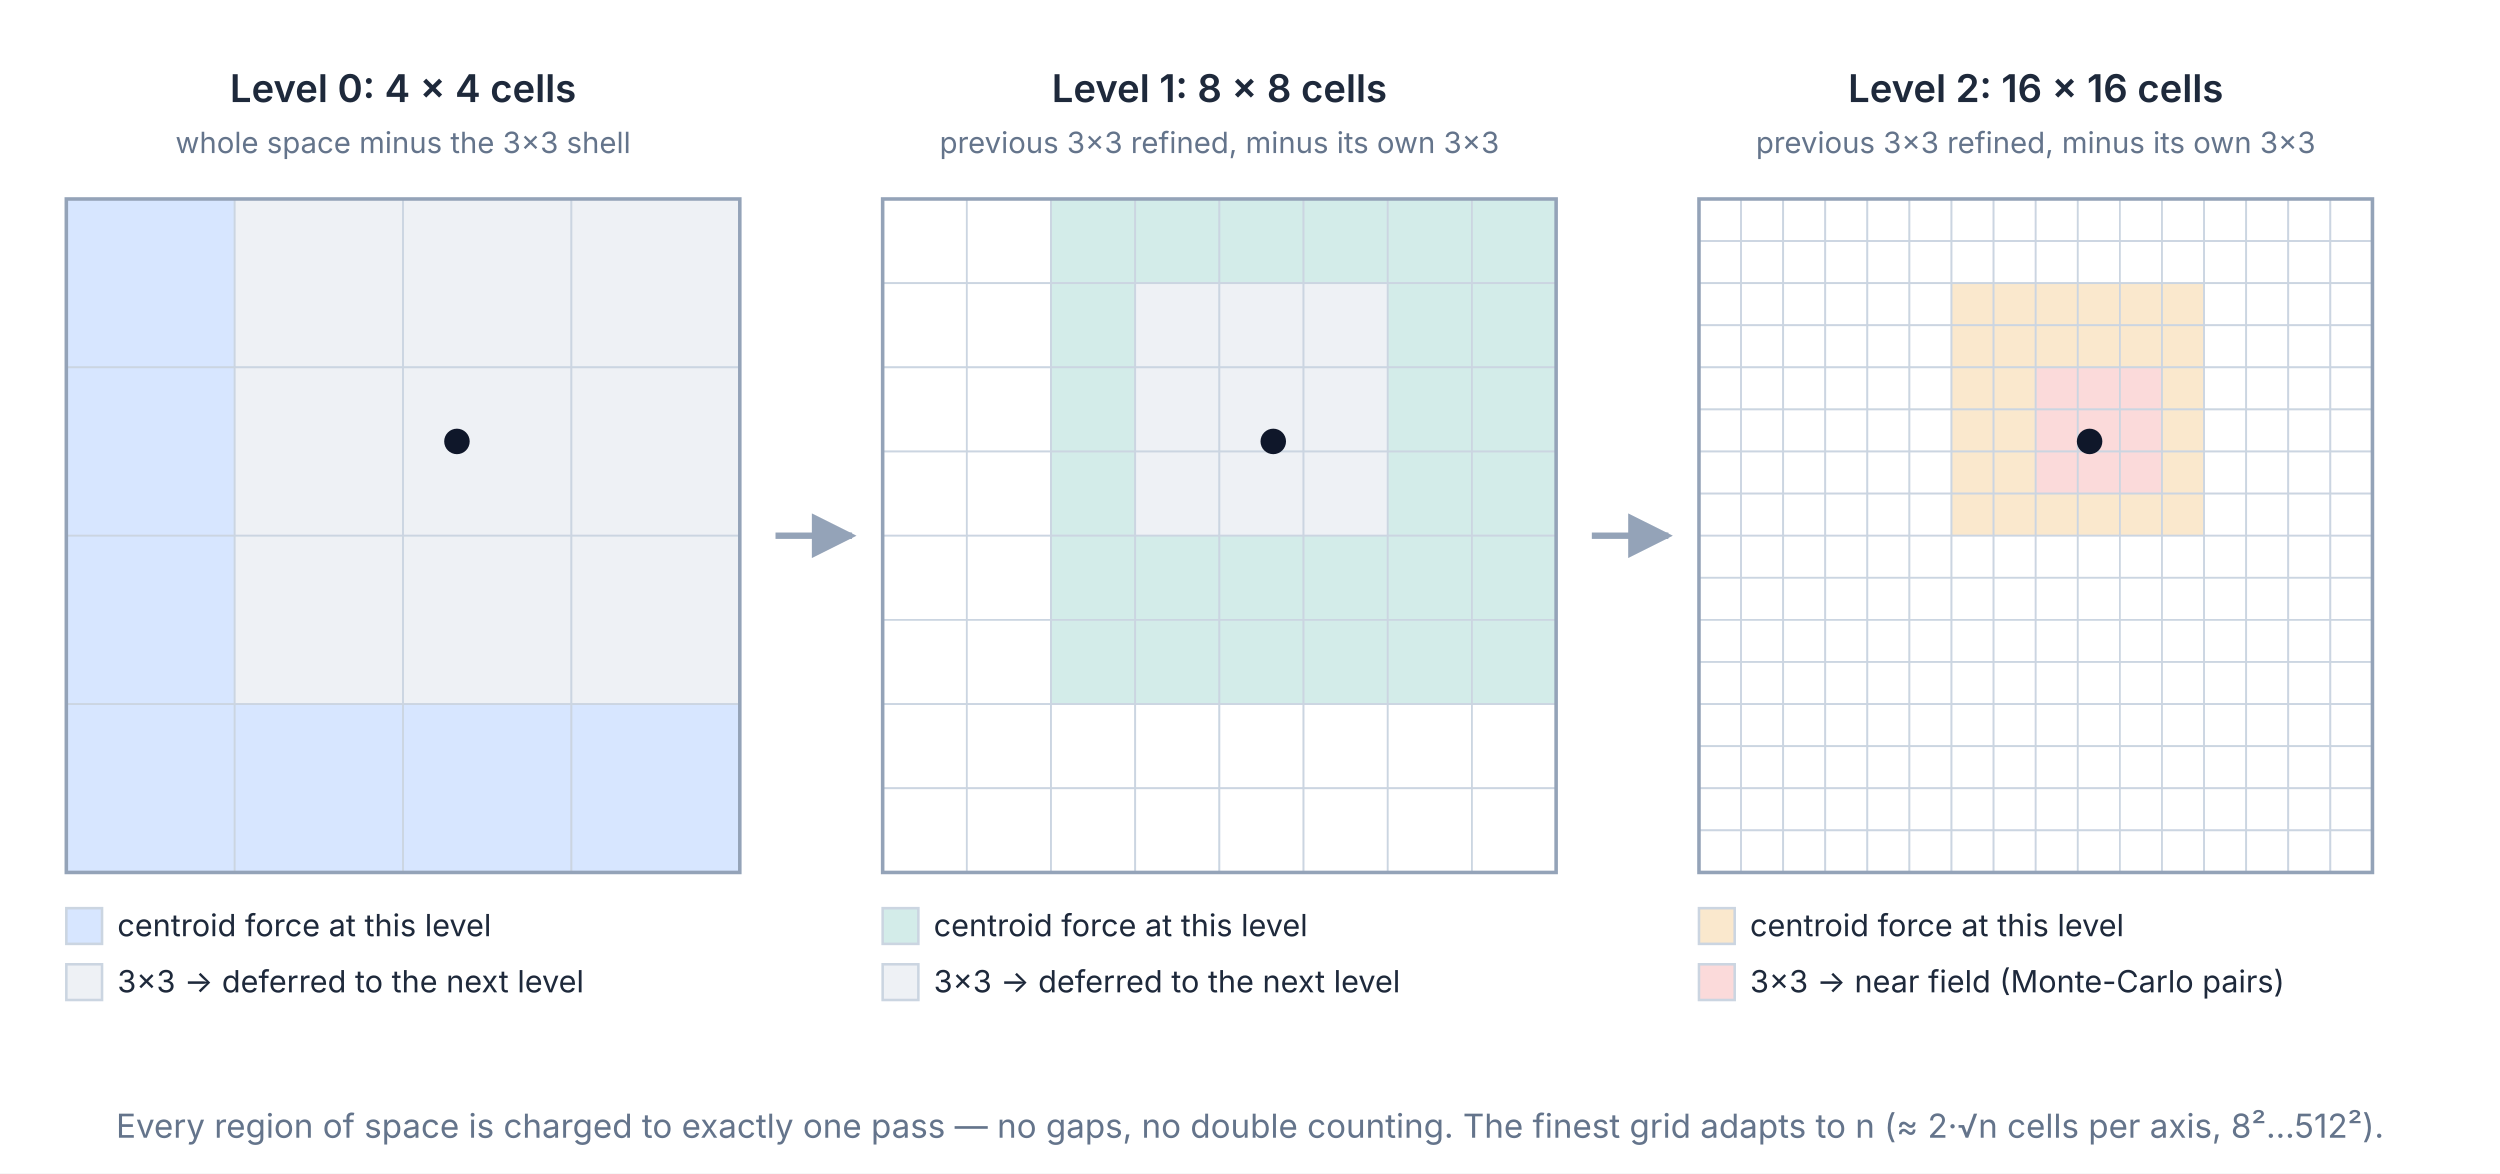
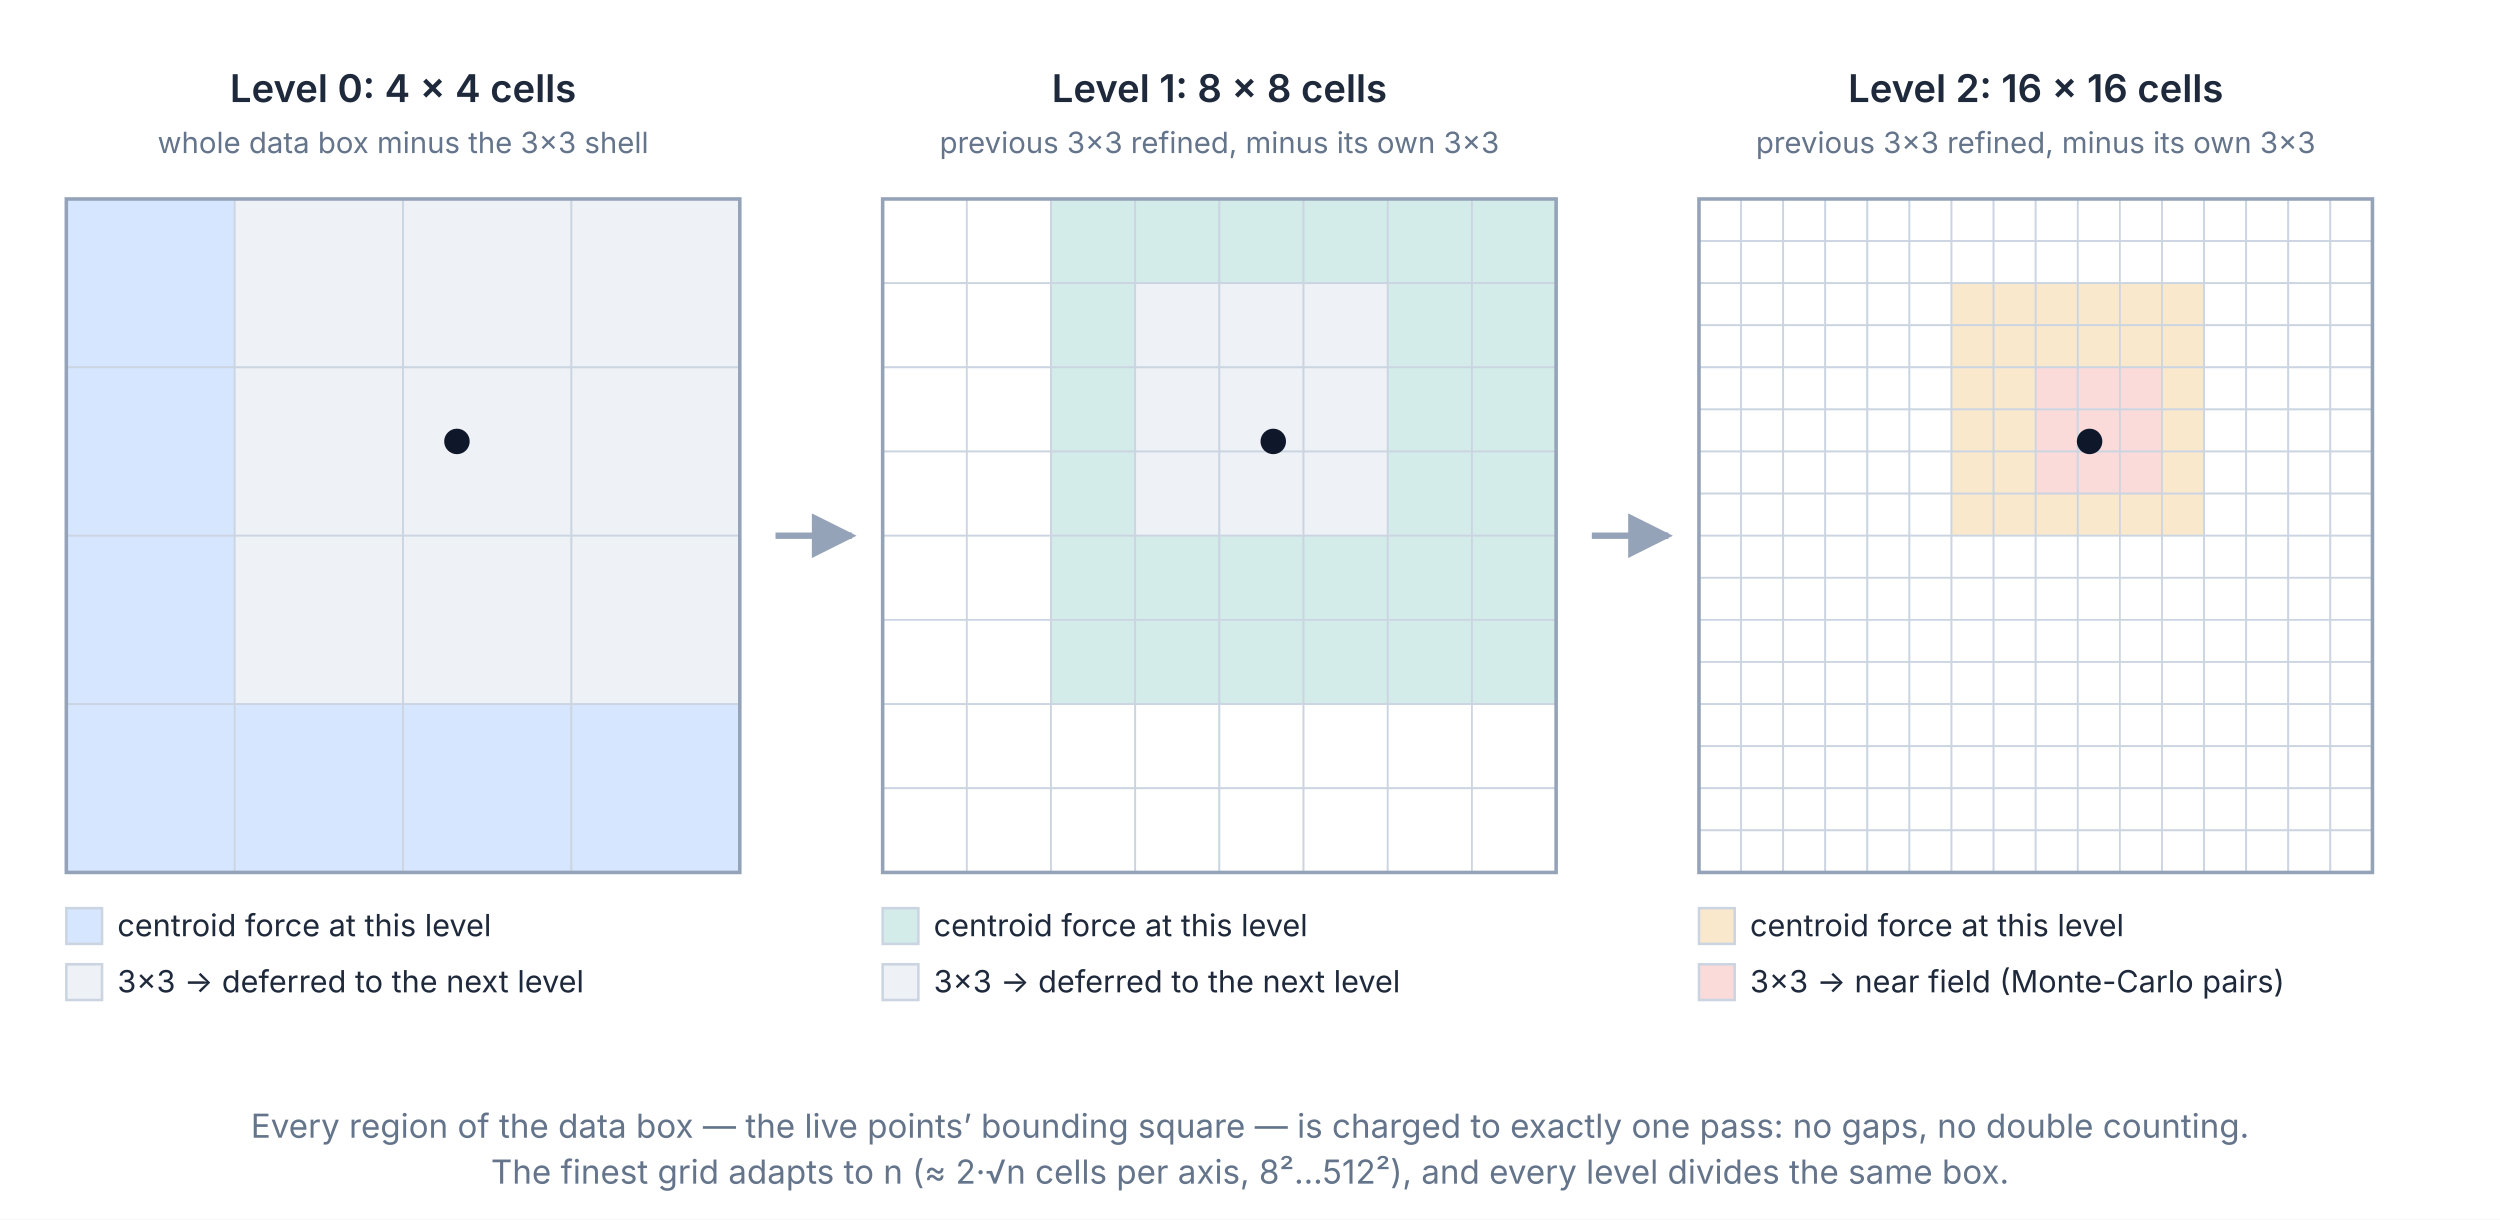
- <svg xmlns="http://www.w3.org/2000/svg" width="980" height="460" viewBox="0 0 980 460">
+ <svg xmlns="http://www.w3.org/2000/svg" width="980" height="478" viewBox="0 0 980 478">
  <defs>
    <marker id="arr" viewBox="0 0 10 10" refX="9" refY="5" markerWidth="7" markerHeight="7" orient="auto-start-reverse">
      <path d="M 0 0 L 10 5 L 0 10 z" fill="context-stroke" />
    </marker>
  </defs>
-   <rect width="980" height="460" fill="#ffffff" />
+   <rect width="980" height="478" fill="#ffffff" />
  <rect x="26.0" y="78.0" width="66.0" height="66.0" fill="#d7e6ff" stroke="#cbd5e1" stroke-width="0.7" />
  <rect x="92.0" y="78.0" width="66.0" height="66.0" fill="#eef1f5" stroke="#cbd5e1" stroke-width="0.7" />
  <rect x="158.0" y="78.0" width="66.0" height="66.0" fill="#eef1f5" stroke="#cbd5e1" stroke-width="0.7" />
  <rect x="224.0" y="78.0" width="66.0" height="66.0" fill="#eef1f5" stroke="#cbd5e1" stroke-width="0.7" />
  <rect x="26.0" y="144.0" width="66.0" height="66.0" fill="#d7e6ff" stroke="#cbd5e1" stroke-width="0.7" />
  <rect x="92.0" y="144.0" width="66.0" height="66.0" fill="#eef1f5" stroke="#cbd5e1" stroke-width="0.7" />
  <rect x="158.0" y="144.0" width="66.0" height="66.0" fill="#eef1f5" stroke="#cbd5e1" stroke-width="0.7" />
  <rect x="224.0" y="144.0" width="66.0" height="66.0" fill="#eef1f5" stroke="#cbd5e1" stroke-width="0.7" />
  <rect x="26.0" y="210.0" width="66.0" height="66.0" fill="#d7e6ff" stroke="#cbd5e1" stroke-width="0.7" />
  <rect x="92.0" y="210.0" width="66.0" height="66.0" fill="#eef1f5" stroke="#cbd5e1" stroke-width="0.7" />
  <rect x="158.0" y="210.0" width="66.0" height="66.0" fill="#eef1f5" stroke="#cbd5e1" stroke-width="0.7" />
  <rect x="224.0" y="210.0" width="66.0" height="66.0" fill="#eef1f5" stroke="#cbd5e1" stroke-width="0.7" />
  <rect x="26.0" y="276.0" width="66.0" height="66.0" fill="#d7e6ff" stroke="#cbd5e1" stroke-width="0.7" />
  <rect x="92.0" y="276.0" width="66.0" height="66.0" fill="#d7e6ff" stroke="#cbd5e1" stroke-width="0.7" />
  <rect x="158.0" y="276.0" width="66.0" height="66.0" fill="#d7e6ff" stroke="#cbd5e1" stroke-width="0.7" />
  <rect x="224.0" y="276.0" width="66.0" height="66.0" fill="#d7e6ff" stroke="#cbd5e1" stroke-width="0.7" />
  <rect x="26" y="78" width="264" height="264" fill="none" stroke="#94a3b8" stroke-width="1.4" />
  <circle cx="179.12" cy="173.04" r="5" fill="#0f172a" />
  <text x="158" y="40" font-family="ui-sans-serif, system-ui, -apple-system, sans-serif" font-size="15" fill="#1e293b" text-anchor="middle" font-weight="600">Level 0: 4 × 4 cells</text>
-   <text x="158" y="60" font-family="ui-sans-serif, system-ui, -apple-system, sans-serif" font-size="11.5" fill="#64748b" text-anchor="middle" font-weight="normal">whole space minus the 3×3 shell</text>
+   <text x="158" y="60" font-family="ui-sans-serif, system-ui, -apple-system, sans-serif" font-size="11.5" fill="#64748b" text-anchor="middle" font-weight="normal">whole data box minus the 3×3 shell</text>
  <rect x="26" y="356" width="14" height="14" fill="#d7e6ff" stroke="#cbd5e1" />
  <text x="46" y="367" font-family="ui-sans-serif, system-ui, -apple-system, sans-serif" font-size="12" fill="#1e293b" text-anchor="start" font-weight="normal">centroid force at this level</text>
  <rect x="26" y="378" width="14" height="14" fill="#eef1f5" stroke="#cbd5e1" />
  <text x="46" y="389" font-family="ui-sans-serif, system-ui, -apple-system, sans-serif" font-size="12" fill="#1e293b" text-anchor="start" font-weight="normal">3×3 → deferred to the next level</text>
  <line x1="304.0" y1="210.0" x2="334.0" y2="210.0" stroke="#94a3b8" stroke-width="2.5" marker-end="url(#arr)" />
  <rect x="346.0" y="78.0" width="33.0" height="33.0" fill="#ffffff" stroke="#cbd5e1" stroke-width="0.7" />
  <rect x="379.0" y="78.0" width="33.0" height="33.0" fill="#ffffff" stroke="#cbd5e1" stroke-width="0.7" />
  <rect x="412.0" y="78.0" width="33.0" height="33.0" fill="#d3ece9" stroke="#cbd5e1" stroke-width="0.7" />
  <rect x="445.0" y="78.0" width="33.0" height="33.0" fill="#d3ece9" stroke="#cbd5e1" stroke-width="0.7" />
  <rect x="478.0" y="78.0" width="33.0" height="33.0" fill="#d3ece9" stroke="#cbd5e1" stroke-width="0.7" />
  <rect x="511.0" y="78.0" width="33.0" height="33.0" fill="#d3ece9" stroke="#cbd5e1" stroke-width="0.7" />
  <rect x="544.0" y="78.0" width="33.0" height="33.0" fill="#d3ece9" stroke="#cbd5e1" stroke-width="0.7" />
  <rect x="577.0" y="78.0" width="33.0" height="33.0" fill="#d3ece9" stroke="#cbd5e1" stroke-width="0.7" />
  <rect x="346.0" y="111.0" width="33.0" height="33.0" fill="#ffffff" stroke="#cbd5e1" stroke-width="0.7" />
  <rect x="379.0" y="111.0" width="33.0" height="33.0" fill="#ffffff" stroke="#cbd5e1" stroke-width="0.7" />
  <rect x="412.0" y="111.0" width="33.0" height="33.0" fill="#d3ece9" stroke="#cbd5e1" stroke-width="0.7" />
  <rect x="445.0" y="111.0" width="33.0" height="33.0" fill="#eef1f5" stroke="#cbd5e1" stroke-width="0.7" />
  <rect x="478.0" y="111.0" width="33.0" height="33.0" fill="#eef1f5" stroke="#cbd5e1" stroke-width="0.7" />
  <rect x="511.0" y="111.0" width="33.0" height="33.0" fill="#eef1f5" stroke="#cbd5e1" stroke-width="0.7" />
  <rect x="544.0" y="111.0" width="33.0" height="33.0" fill="#d3ece9" stroke="#cbd5e1" stroke-width="0.7" />
  <rect x="577.0" y="111.0" width="33.0" height="33.0" fill="#d3ece9" stroke="#cbd5e1" stroke-width="0.7" />
  <rect x="346.0" y="144.0" width="33.0" height="33.0" fill="#ffffff" stroke="#cbd5e1" stroke-width="0.7" />
  <rect x="379.0" y="144.0" width="33.0" height="33.0" fill="#ffffff" stroke="#cbd5e1" stroke-width="0.7" />
  <rect x="412.0" y="144.0" width="33.0" height="33.0" fill="#d3ece9" stroke="#cbd5e1" stroke-width="0.7" />
  <rect x="445.0" y="144.0" width="33.0" height="33.0" fill="#eef1f5" stroke="#cbd5e1" stroke-width="0.7" />
  <rect x="478.0" y="144.0" width="33.0" height="33.0" fill="#eef1f5" stroke="#cbd5e1" stroke-width="0.7" />
  <rect x="511.0" y="144.0" width="33.0" height="33.0" fill="#eef1f5" stroke="#cbd5e1" stroke-width="0.7" />
  <rect x="544.0" y="144.0" width="33.0" height="33.0" fill="#d3ece9" stroke="#cbd5e1" stroke-width="0.7" />
  <rect x="577.0" y="144.0" width="33.0" height="33.0" fill="#d3ece9" stroke="#cbd5e1" stroke-width="0.7" />
  <rect x="346.0" y="177.0" width="33.0" height="33.0" fill="#ffffff" stroke="#cbd5e1" stroke-width="0.7" />
  <rect x="379.0" y="177.0" width="33.0" height="33.0" fill="#ffffff" stroke="#cbd5e1" stroke-width="0.7" />
  <rect x="412.0" y="177.0" width="33.0" height="33.0" fill="#d3ece9" stroke="#cbd5e1" stroke-width="0.7" />
  <rect x="445.0" y="177.0" width="33.0" height="33.0" fill="#eef1f5" stroke="#cbd5e1" stroke-width="0.7" />
  <rect x="478.0" y="177.0" width="33.0" height="33.0" fill="#eef1f5" stroke="#cbd5e1" stroke-width="0.7" />
  <rect x="511.0" y="177.0" width="33.0" height="33.0" fill="#eef1f5" stroke="#cbd5e1" stroke-width="0.7" />
  <rect x="544.0" y="177.0" width="33.0" height="33.0" fill="#d3ece9" stroke="#cbd5e1" stroke-width="0.7" />
  <rect x="577.0" y="177.0" width="33.0" height="33.0" fill="#d3ece9" stroke="#cbd5e1" stroke-width="0.7" />
  <rect x="346.0" y="210.0" width="33.0" height="33.0" fill="#ffffff" stroke="#cbd5e1" stroke-width="0.7" />
  <rect x="379.0" y="210.0" width="33.0" height="33.0" fill="#ffffff" stroke="#cbd5e1" stroke-width="0.7" />
  <rect x="412.0" y="210.0" width="33.0" height="33.0" fill="#d3ece9" stroke="#cbd5e1" stroke-width="0.7" />
  <rect x="445.0" y="210.0" width="33.0" height="33.0" fill="#d3ece9" stroke="#cbd5e1" stroke-width="0.7" />
  <rect x="478.0" y="210.0" width="33.0" height="33.0" fill="#d3ece9" stroke="#cbd5e1" stroke-width="0.7" />
  <rect x="511.0" y="210.0" width="33.0" height="33.0" fill="#d3ece9" stroke="#cbd5e1" stroke-width="0.7" />
  <rect x="544.0" y="210.0" width="33.0" height="33.0" fill="#d3ece9" stroke="#cbd5e1" stroke-width="0.7" />
  <rect x="577.0" y="210.0" width="33.0" height="33.0" fill="#d3ece9" stroke="#cbd5e1" stroke-width="0.7" />
  <rect x="346.0" y="243.0" width="33.0" height="33.0" fill="#ffffff" stroke="#cbd5e1" stroke-width="0.7" />
  <rect x="379.0" y="243.0" width="33.0" height="33.0" fill="#ffffff" stroke="#cbd5e1" stroke-width="0.7" />
  <rect x="412.0" y="243.0" width="33.0" height="33.0" fill="#d3ece9" stroke="#cbd5e1" stroke-width="0.7" />
  <rect x="445.0" y="243.0" width="33.0" height="33.0" fill="#d3ece9" stroke="#cbd5e1" stroke-width="0.7" />
  <rect x="478.0" y="243.0" width="33.0" height="33.0" fill="#d3ece9" stroke="#cbd5e1" stroke-width="0.7" />
  <rect x="511.0" y="243.0" width="33.0" height="33.0" fill="#d3ece9" stroke="#cbd5e1" stroke-width="0.7" />
  <rect x="544.0" y="243.0" width="33.0" height="33.0" fill="#d3ece9" stroke="#cbd5e1" stroke-width="0.7" />
  <rect x="577.0" y="243.0" width="33.0" height="33.0" fill="#d3ece9" stroke="#cbd5e1" stroke-width="0.7" />
  <rect x="346.0" y="276.0" width="33.0" height="33.0" fill="#ffffff" stroke="#cbd5e1" stroke-width="0.7" />
  <rect x="379.0" y="276.0" width="33.0" height="33.0" fill="#ffffff" stroke="#cbd5e1" stroke-width="0.7" />
  <rect x="412.0" y="276.0" width="33.0" height="33.0" fill="#ffffff" stroke="#cbd5e1" stroke-width="0.7" />
  <rect x="445.0" y="276.0" width="33.0" height="33.0" fill="#ffffff" stroke="#cbd5e1" stroke-width="0.7" />
  <rect x="478.0" y="276.0" width="33.0" height="33.0" fill="#ffffff" stroke="#cbd5e1" stroke-width="0.7" />
  <rect x="511.0" y="276.0" width="33.0" height="33.0" fill="#ffffff" stroke="#cbd5e1" stroke-width="0.7" />
  <rect x="544.0" y="276.0" width="33.0" height="33.0" fill="#ffffff" stroke="#cbd5e1" stroke-width="0.7" />
  <rect x="577.0" y="276.0" width="33.0" height="33.0" fill="#ffffff" stroke="#cbd5e1" stroke-width="0.7" />
  <rect x="346.0" y="309.0" width="33.0" height="33.0" fill="#ffffff" stroke="#cbd5e1" stroke-width="0.7" />
  <rect x="379.0" y="309.0" width="33.0" height="33.0" fill="#ffffff" stroke="#cbd5e1" stroke-width="0.7" />
  <rect x="412.0" y="309.0" width="33.0" height="33.0" fill="#ffffff" stroke="#cbd5e1" stroke-width="0.7" />
  <rect x="445.0" y="309.0" width="33.0" height="33.0" fill="#ffffff" stroke="#cbd5e1" stroke-width="0.7" />
  <rect x="478.0" y="309.0" width="33.0" height="33.0" fill="#ffffff" stroke="#cbd5e1" stroke-width="0.7" />
  <rect x="511.0" y="309.0" width="33.0" height="33.0" fill="#ffffff" stroke="#cbd5e1" stroke-width="0.7" />
  <rect x="544.0" y="309.0" width="33.0" height="33.0" fill="#ffffff" stroke="#cbd5e1" stroke-width="0.7" />
  <rect x="577.0" y="309.0" width="33.0" height="33.0" fill="#ffffff" stroke="#cbd5e1" stroke-width="0.7" />
  <rect x="346" y="78" width="264" height="264" fill="none" stroke="#94a3b8" stroke-width="1.4" />
  <circle cx="499.12" cy="173.04" r="5" fill="#0f172a" />
  <text x="478" y="40" font-family="ui-sans-serif, system-ui, -apple-system, sans-serif" font-size="15" fill="#1e293b" text-anchor="middle" font-weight="600">Level 1: 8 × 8 cells</text>
  <text x="478" y="60" font-family="ui-sans-serif, system-ui, -apple-system, sans-serif" font-size="11.5" fill="#64748b" text-anchor="middle" font-weight="normal">previous 3×3 refined, minus its own 3×3</text>
  <rect x="346" y="356" width="14" height="14" fill="#d3ece9" stroke="#cbd5e1" />
  <text x="366" y="367" font-family="ui-sans-serif, system-ui, -apple-system, sans-serif" font-size="12" fill="#1e293b" text-anchor="start" font-weight="normal">centroid force at this level</text>
  <rect x="346" y="378" width="14" height="14" fill="#eef1f5" stroke="#cbd5e1" />
  <text x="366" y="389" font-family="ui-sans-serif, system-ui, -apple-system, sans-serif" font-size="12" fill="#1e293b" text-anchor="start" font-weight="normal">3×3 → deferred to the next level</text>
  <line x1="624.0" y1="210.0" x2="654.0" y2="210.0" stroke="#94a3b8" stroke-width="2.5" marker-end="url(#arr)" />
  <rect x="666.0" y="78.0" width="16.5" height="16.5" fill="#ffffff" stroke="#cbd5e1" stroke-width="0.7" />
  <rect x="682.5" y="78.0" width="16.5" height="16.5" fill="#ffffff" stroke="#cbd5e1" stroke-width="0.7" />
  <rect x="699.0" y="78.0" width="16.5" height="16.5" fill="#ffffff" stroke="#cbd5e1" stroke-width="0.7" />
  <rect x="715.5" y="78.0" width="16.5" height="16.5" fill="#ffffff" stroke="#cbd5e1" stroke-width="0.7" />
  <rect x="732.0" y="78.0" width="16.5" height="16.5" fill="#ffffff" stroke="#cbd5e1" stroke-width="0.7" />
  <rect x="748.5" y="78.0" width="16.5" height="16.5" fill="#ffffff" stroke="#cbd5e1" stroke-width="0.7" />
  <rect x="765.0" y="78.0" width="16.5" height="16.5" fill="#ffffff" stroke="#cbd5e1" stroke-width="0.7" />
  <rect x="781.5" y="78.0" width="16.5" height="16.5" fill="#ffffff" stroke="#cbd5e1" stroke-width="0.7" />
  <rect x="798.0" y="78.0" width="16.5" height="16.5" fill="#ffffff" stroke="#cbd5e1" stroke-width="0.7" />
  <rect x="814.5" y="78.0" width="16.5" height="16.5" fill="#ffffff" stroke="#cbd5e1" stroke-width="0.7" />
  <rect x="831.0" y="78.0" width="16.5" height="16.5" fill="#ffffff" stroke="#cbd5e1" stroke-width="0.7" />
  <rect x="847.5" y="78.0" width="16.5" height="16.5" fill="#ffffff" stroke="#cbd5e1" stroke-width="0.7" />
  <rect x="864.0" y="78.0" width="16.5" height="16.5" fill="#ffffff" stroke="#cbd5e1" stroke-width="0.7" />
  <rect x="880.5" y="78.0" width="16.5" height="16.5" fill="#ffffff" stroke="#cbd5e1" stroke-width="0.7" />
  <rect x="897.0" y="78.0" width="16.5" height="16.5" fill="#ffffff" stroke="#cbd5e1" stroke-width="0.7" />
  <rect x="913.5" y="78.0" width="16.5" height="16.5" fill="#ffffff" stroke="#cbd5e1" stroke-width="0.7" />
  <rect x="666.0" y="94.5" width="16.5" height="16.5" fill="#ffffff" stroke="#cbd5e1" stroke-width="0.7" />
  <rect x="682.5" y="94.5" width="16.5" height="16.5" fill="#ffffff" stroke="#cbd5e1" stroke-width="0.7" />
  <rect x="699.0" y="94.5" width="16.5" height="16.5" fill="#ffffff" stroke="#cbd5e1" stroke-width="0.7" />
  <rect x="715.5" y="94.5" width="16.5" height="16.5" fill="#ffffff" stroke="#cbd5e1" stroke-width="0.7" />
  <rect x="732.0" y="94.5" width="16.5" height="16.5" fill="#ffffff" stroke="#cbd5e1" stroke-width="0.7" />
  <rect x="748.5" y="94.5" width="16.5" height="16.5" fill="#ffffff" stroke="#cbd5e1" stroke-width="0.7" />
  <rect x="765.0" y="94.5" width="16.5" height="16.5" fill="#ffffff" stroke="#cbd5e1" stroke-width="0.7" />
  <rect x="781.5" y="94.5" width="16.5" height="16.5" fill="#ffffff" stroke="#cbd5e1" stroke-width="0.7" />
  <rect x="798.0" y="94.5" width="16.5" height="16.5" fill="#ffffff" stroke="#cbd5e1" stroke-width="0.7" />
  <rect x="814.5" y="94.5" width="16.5" height="16.5" fill="#ffffff" stroke="#cbd5e1" stroke-width="0.7" />
  <rect x="831.0" y="94.5" width="16.5" height="16.5" fill="#ffffff" stroke="#cbd5e1" stroke-width="0.7" />
  <rect x="847.5" y="94.5" width="16.5" height="16.5" fill="#ffffff" stroke="#cbd5e1" stroke-width="0.7" />
  <rect x="864.0" y="94.5" width="16.5" height="16.5" fill="#ffffff" stroke="#cbd5e1" stroke-width="0.7" />
  <rect x="880.5" y="94.5" width="16.5" height="16.5" fill="#ffffff" stroke="#cbd5e1" stroke-width="0.7" />
  <rect x="897.0" y="94.5" width="16.5" height="16.5" fill="#ffffff" stroke="#cbd5e1" stroke-width="0.7" />
  <rect x="913.5" y="94.5" width="16.5" height="16.5" fill="#ffffff" stroke="#cbd5e1" stroke-width="0.7" />
  <rect x="666.0" y="111.0" width="16.5" height="16.5" fill="#ffffff" stroke="#cbd5e1" stroke-width="0.7" />
  <rect x="682.5" y="111.0" width="16.5" height="16.5" fill="#ffffff" stroke="#cbd5e1" stroke-width="0.7" />
  <rect x="699.0" y="111.0" width="16.5" height="16.5" fill="#ffffff" stroke="#cbd5e1" stroke-width="0.7" />
  <rect x="715.5" y="111.0" width="16.5" height="16.5" fill="#ffffff" stroke="#cbd5e1" stroke-width="0.7" />
  <rect x="732.0" y="111.0" width="16.5" height="16.5" fill="#ffffff" stroke="#cbd5e1" stroke-width="0.7" />
  <rect x="748.5" y="111.0" width="16.5" height="16.5" fill="#ffffff" stroke="#cbd5e1" stroke-width="0.7" />
  <rect x="765.0" y="111.0" width="16.5" height="16.5" fill="#fae8cd" stroke="#cbd5e1" stroke-width="0.7" />
  <rect x="781.5" y="111.0" width="16.5" height="16.5" fill="#fae8cd" stroke="#cbd5e1" stroke-width="0.7" />
  <rect x="798.0" y="111.0" width="16.5" height="16.5" fill="#fae8cd" stroke="#cbd5e1" stroke-width="0.7" />
  <rect x="814.5" y="111.0" width="16.5" height="16.5" fill="#fae8cd" stroke="#cbd5e1" stroke-width="0.7" />
  <rect x="831.0" y="111.0" width="16.5" height="16.5" fill="#fae8cd" stroke="#cbd5e1" stroke-width="0.7" />
  <rect x="847.5" y="111.0" width="16.5" height="16.5" fill="#fae8cd" stroke="#cbd5e1" stroke-width="0.7" />
  <rect x="864.0" y="111.0" width="16.5" height="16.5" fill="#ffffff" stroke="#cbd5e1" stroke-width="0.7" />
  <rect x="880.5" y="111.0" width="16.5" height="16.5" fill="#ffffff" stroke="#cbd5e1" stroke-width="0.7" />
  <rect x="897.0" y="111.0" width="16.5" height="16.5" fill="#ffffff" stroke="#cbd5e1" stroke-width="0.7" />
  <rect x="913.5" y="111.0" width="16.5" height="16.5" fill="#ffffff" stroke="#cbd5e1" stroke-width="0.7" />
  <rect x="666.0" y="127.5" width="16.5" height="16.5" fill="#ffffff" stroke="#cbd5e1" stroke-width="0.7" />
  <rect x="682.5" y="127.5" width="16.5" height="16.5" fill="#ffffff" stroke="#cbd5e1" stroke-width="0.7" />
  <rect x="699.0" y="127.5" width="16.5" height="16.5" fill="#ffffff" stroke="#cbd5e1" stroke-width="0.7" />
  <rect x="715.5" y="127.5" width="16.5" height="16.5" fill="#ffffff" stroke="#cbd5e1" stroke-width="0.7" />
  <rect x="732.0" y="127.5" width="16.5" height="16.5" fill="#ffffff" stroke="#cbd5e1" stroke-width="0.7" />
  <rect x="748.5" y="127.5" width="16.5" height="16.5" fill="#ffffff" stroke="#cbd5e1" stroke-width="0.7" />
  <rect x="765.0" y="127.5" width="16.5" height="16.5" fill="#fae8cd" stroke="#cbd5e1" stroke-width="0.7" />
  <rect x="781.5" y="127.5" width="16.5" height="16.5" fill="#fae8cd" stroke="#cbd5e1" stroke-width="0.7" />
  <rect x="798.0" y="127.5" width="16.5" height="16.5" fill="#fae8cd" stroke="#cbd5e1" stroke-width="0.7" />
  <rect x="814.5" y="127.5" width="16.5" height="16.5" fill="#fae8cd" stroke="#cbd5e1" stroke-width="0.7" />
  <rect x="831.0" y="127.5" width="16.5" height="16.5" fill="#fae8cd" stroke="#cbd5e1" stroke-width="0.7" />
  <rect x="847.5" y="127.5" width="16.5" height="16.5" fill="#fae8cd" stroke="#cbd5e1" stroke-width="0.7" />
  <rect x="864.0" y="127.5" width="16.5" height="16.5" fill="#ffffff" stroke="#cbd5e1" stroke-width="0.7" />
  <rect x="880.5" y="127.5" width="16.5" height="16.5" fill="#ffffff" stroke="#cbd5e1" stroke-width="0.7" />
  <rect x="897.0" y="127.5" width="16.5" height="16.5" fill="#ffffff" stroke="#cbd5e1" stroke-width="0.7" />
  <rect x="913.5" y="127.5" width="16.5" height="16.5" fill="#ffffff" stroke="#cbd5e1" stroke-width="0.7" />
  <rect x="666.0" y="144.0" width="16.5" height="16.5" fill="#ffffff" stroke="#cbd5e1" stroke-width="0.7" />
  <rect x="682.5" y="144.0" width="16.5" height="16.5" fill="#ffffff" stroke="#cbd5e1" stroke-width="0.7" />
  <rect x="699.0" y="144.0" width="16.5" height="16.5" fill="#ffffff" stroke="#cbd5e1" stroke-width="0.7" />
  <rect x="715.5" y="144.0" width="16.5" height="16.5" fill="#ffffff" stroke="#cbd5e1" stroke-width="0.7" />
  <rect x="732.0" y="144.0" width="16.5" height="16.5" fill="#ffffff" stroke="#cbd5e1" stroke-width="0.7" />
  <rect x="748.5" y="144.0" width="16.5" height="16.5" fill="#ffffff" stroke="#cbd5e1" stroke-width="0.7" />
  <rect x="765.0" y="144.0" width="16.5" height="16.5" fill="#fae8cd" stroke="#cbd5e1" stroke-width="0.7" />
  <rect x="781.5" y="144.0" width="16.5" height="16.5" fill="#fae8cd" stroke="#cbd5e1" stroke-width="0.7" />
  <rect x="798.0" y="144.0" width="16.5" height="16.5" fill="#fbdada" stroke="#cbd5e1" stroke-width="0.7" />
  <rect x="814.5" y="144.0" width="16.5" height="16.5" fill="#fbdada" stroke="#cbd5e1" stroke-width="0.7" />
  <rect x="831.0" y="144.0" width="16.5" height="16.5" fill="#fbdada" stroke="#cbd5e1" stroke-width="0.7" />
  <rect x="847.5" y="144.0" width="16.5" height="16.5" fill="#fae8cd" stroke="#cbd5e1" stroke-width="0.7" />
  <rect x="864.0" y="144.0" width="16.5" height="16.5" fill="#ffffff" stroke="#cbd5e1" stroke-width="0.7" />
  <rect x="880.5" y="144.0" width="16.5" height="16.5" fill="#ffffff" stroke="#cbd5e1" stroke-width="0.7" />
  <rect x="897.0" y="144.0" width="16.5" height="16.5" fill="#ffffff" stroke="#cbd5e1" stroke-width="0.7" />
  <rect x="913.5" y="144.0" width="16.5" height="16.5" fill="#ffffff" stroke="#cbd5e1" stroke-width="0.7" />
  <rect x="666.0" y="160.5" width="16.5" height="16.5" fill="#ffffff" stroke="#cbd5e1" stroke-width="0.7" />
  <rect x="682.5" y="160.5" width="16.5" height="16.5" fill="#ffffff" stroke="#cbd5e1" stroke-width="0.7" />
  <rect x="699.0" y="160.5" width="16.5" height="16.5" fill="#ffffff" stroke="#cbd5e1" stroke-width="0.7" />
  <rect x="715.5" y="160.5" width="16.5" height="16.5" fill="#ffffff" stroke="#cbd5e1" stroke-width="0.7" />
  <rect x="732.0" y="160.5" width="16.5" height="16.5" fill="#ffffff" stroke="#cbd5e1" stroke-width="0.7" />
  <rect x="748.5" y="160.5" width="16.5" height="16.5" fill="#ffffff" stroke="#cbd5e1" stroke-width="0.7" />
  <rect x="765.0" y="160.5" width="16.5" height="16.5" fill="#fae8cd" stroke="#cbd5e1" stroke-width="0.7" />
  <rect x="781.5" y="160.5" width="16.5" height="16.5" fill="#fae8cd" stroke="#cbd5e1" stroke-width="0.7" />
  <rect x="798.0" y="160.5" width="16.5" height="16.5" fill="#fbdada" stroke="#cbd5e1" stroke-width="0.7" />
  <rect x="814.5" y="160.5" width="16.5" height="16.5" fill="#fbdada" stroke="#cbd5e1" stroke-width="0.7" />
  <rect x="831.0" y="160.5" width="16.5" height="16.5" fill="#fbdada" stroke="#cbd5e1" stroke-width="0.7" />
  <rect x="847.5" y="160.5" width="16.5" height="16.5" fill="#fae8cd" stroke="#cbd5e1" stroke-width="0.7" />
  <rect x="864.0" y="160.5" width="16.5" height="16.5" fill="#ffffff" stroke="#cbd5e1" stroke-width="0.7" />
  <rect x="880.5" y="160.5" width="16.5" height="16.5" fill="#ffffff" stroke="#cbd5e1" stroke-width="0.7" />
  <rect x="897.0" y="160.5" width="16.5" height="16.5" fill="#ffffff" stroke="#cbd5e1" stroke-width="0.7" />
  <rect x="913.5" y="160.5" width="16.5" height="16.5" fill="#ffffff" stroke="#cbd5e1" stroke-width="0.7" />
  <rect x="666.0" y="177.0" width="16.5" height="16.5" fill="#ffffff" stroke="#cbd5e1" stroke-width="0.7" />
  <rect x="682.5" y="177.0" width="16.5" height="16.5" fill="#ffffff" stroke="#cbd5e1" stroke-width="0.7" />
  <rect x="699.0" y="177.0" width="16.5" height="16.5" fill="#ffffff" stroke="#cbd5e1" stroke-width="0.7" />
  <rect x="715.5" y="177.0" width="16.5" height="16.5" fill="#ffffff" stroke="#cbd5e1" stroke-width="0.7" />
  <rect x="732.0" y="177.0" width="16.5" height="16.5" fill="#ffffff" stroke="#cbd5e1" stroke-width="0.7" />
  <rect x="748.5" y="177.0" width="16.5" height="16.5" fill="#ffffff" stroke="#cbd5e1" stroke-width="0.7" />
  <rect x="765.0" y="177.0" width="16.5" height="16.5" fill="#fae8cd" stroke="#cbd5e1" stroke-width="0.7" />
  <rect x="781.5" y="177.0" width="16.5" height="16.5" fill="#fae8cd" stroke="#cbd5e1" stroke-width="0.7" />
  <rect x="798.0" y="177.0" width="16.5" height="16.5" fill="#fbdada" stroke="#cbd5e1" stroke-width="0.7" />
  <rect x="814.5" y="177.0" width="16.5" height="16.5" fill="#fbdada" stroke="#cbd5e1" stroke-width="0.7" />
  <rect x="831.0" y="177.0" width="16.5" height="16.5" fill="#fbdada" stroke="#cbd5e1" stroke-width="0.7" />
  <rect x="847.5" y="177.0" width="16.5" height="16.5" fill="#fae8cd" stroke="#cbd5e1" stroke-width="0.7" />
  <rect x="864.0" y="177.0" width="16.5" height="16.5" fill="#ffffff" stroke="#cbd5e1" stroke-width="0.7" />
  <rect x="880.5" y="177.0" width="16.5" height="16.5" fill="#ffffff" stroke="#cbd5e1" stroke-width="0.7" />
  <rect x="897.0" y="177.0" width="16.5" height="16.5" fill="#ffffff" stroke="#cbd5e1" stroke-width="0.7" />
  <rect x="913.5" y="177.0" width="16.5" height="16.5" fill="#ffffff" stroke="#cbd5e1" stroke-width="0.7" />
  <rect x="666.0" y="193.5" width="16.5" height="16.5" fill="#ffffff" stroke="#cbd5e1" stroke-width="0.7" />
  <rect x="682.5" y="193.5" width="16.5" height="16.5" fill="#ffffff" stroke="#cbd5e1" stroke-width="0.7" />
  <rect x="699.0" y="193.5" width="16.5" height="16.5" fill="#ffffff" stroke="#cbd5e1" stroke-width="0.7" />
  <rect x="715.5" y="193.5" width="16.5" height="16.5" fill="#ffffff" stroke="#cbd5e1" stroke-width="0.7" />
  <rect x="732.0" y="193.5" width="16.5" height="16.5" fill="#ffffff" stroke="#cbd5e1" stroke-width="0.7" />
  <rect x="748.5" y="193.5" width="16.5" height="16.5" fill="#ffffff" stroke="#cbd5e1" stroke-width="0.7" />
  <rect x="765.0" y="193.5" width="16.5" height="16.5" fill="#fae8cd" stroke="#cbd5e1" stroke-width="0.7" />
  <rect x="781.5" y="193.5" width="16.5" height="16.5" fill="#fae8cd" stroke="#cbd5e1" stroke-width="0.7" />
  <rect x="798.0" y="193.5" width="16.5" height="16.5" fill="#fae8cd" stroke="#cbd5e1" stroke-width="0.7" />
  <rect x="814.5" y="193.5" width="16.5" height="16.5" fill="#fae8cd" stroke="#cbd5e1" stroke-width="0.7" />
  <rect x="831.0" y="193.5" width="16.5" height="16.5" fill="#fae8cd" stroke="#cbd5e1" stroke-width="0.7" />
  <rect x="847.5" y="193.5" width="16.5" height="16.5" fill="#fae8cd" stroke="#cbd5e1" stroke-width="0.7" />
  <rect x="864.0" y="193.5" width="16.5" height="16.5" fill="#ffffff" stroke="#cbd5e1" stroke-width="0.7" />
  <rect x="880.5" y="193.5" width="16.5" height="16.5" fill="#ffffff" stroke="#cbd5e1" stroke-width="0.7" />
  <rect x="897.0" y="193.5" width="16.5" height="16.5" fill="#ffffff" stroke="#cbd5e1" stroke-width="0.7" />
  <rect x="913.5" y="193.5" width="16.5" height="16.5" fill="#ffffff" stroke="#cbd5e1" stroke-width="0.7" />
  <rect x="666.0" y="210.0" width="16.5" height="16.5" fill="#ffffff" stroke="#cbd5e1" stroke-width="0.7" />
  <rect x="682.5" y="210.0" width="16.5" height="16.5" fill="#ffffff" stroke="#cbd5e1" stroke-width="0.7" />
  <rect x="699.0" y="210.0" width="16.5" height="16.5" fill="#ffffff" stroke="#cbd5e1" stroke-width="0.7" />
  <rect x="715.5" y="210.0" width="16.5" height="16.5" fill="#ffffff" stroke="#cbd5e1" stroke-width="0.7" />
  <rect x="732.0" y="210.0" width="16.5" height="16.5" fill="#ffffff" stroke="#cbd5e1" stroke-width="0.7" />
  <rect x="748.5" y="210.0" width="16.5" height="16.5" fill="#ffffff" stroke="#cbd5e1" stroke-width="0.7" />
  <rect x="765.0" y="210.0" width="16.5" height="16.5" fill="#ffffff" stroke="#cbd5e1" stroke-width="0.7" />
  <rect x="781.5" y="210.0" width="16.5" height="16.5" fill="#ffffff" stroke="#cbd5e1" stroke-width="0.7" />
  <rect x="798.0" y="210.0" width="16.5" height="16.5" fill="#ffffff" stroke="#cbd5e1" stroke-width="0.7" />
  <rect x="814.5" y="210.0" width="16.5" height="16.5" fill="#ffffff" stroke="#cbd5e1" stroke-width="0.7" />
  <rect x="831.0" y="210.0" width="16.5" height="16.5" fill="#ffffff" stroke="#cbd5e1" stroke-width="0.7" />
  <rect x="847.5" y="210.0" width="16.5" height="16.5" fill="#ffffff" stroke="#cbd5e1" stroke-width="0.7" />
  <rect x="864.0" y="210.0" width="16.5" height="16.5" fill="#ffffff" stroke="#cbd5e1" stroke-width="0.7" />
  <rect x="880.5" y="210.0" width="16.5" height="16.5" fill="#ffffff" stroke="#cbd5e1" stroke-width="0.7" />
  <rect x="897.0" y="210.0" width="16.5" height="16.5" fill="#ffffff" stroke="#cbd5e1" stroke-width="0.7" />
  <rect x="913.5" y="210.0" width="16.5" height="16.5" fill="#ffffff" stroke="#cbd5e1" stroke-width="0.7" />
  <rect x="666.0" y="226.5" width="16.5" height="16.5" fill="#ffffff" stroke="#cbd5e1" stroke-width="0.7" />
  <rect x="682.5" y="226.5" width="16.5" height="16.5" fill="#ffffff" stroke="#cbd5e1" stroke-width="0.7" />
  <rect x="699.0" y="226.5" width="16.5" height="16.5" fill="#ffffff" stroke="#cbd5e1" stroke-width="0.7" />
  <rect x="715.5" y="226.5" width="16.5" height="16.5" fill="#ffffff" stroke="#cbd5e1" stroke-width="0.7" />
  <rect x="732.0" y="226.5" width="16.5" height="16.5" fill="#ffffff" stroke="#cbd5e1" stroke-width="0.7" />
  <rect x="748.5" y="226.5" width="16.5" height="16.5" fill="#ffffff" stroke="#cbd5e1" stroke-width="0.7" />
  <rect x="765.0" y="226.5" width="16.5" height="16.5" fill="#ffffff" stroke="#cbd5e1" stroke-width="0.7" />
  <rect x="781.5" y="226.5" width="16.5" height="16.5" fill="#ffffff" stroke="#cbd5e1" stroke-width="0.7" />
  <rect x="798.0" y="226.5" width="16.5" height="16.5" fill="#ffffff" stroke="#cbd5e1" stroke-width="0.7" />
  <rect x="814.5" y="226.5" width="16.5" height="16.5" fill="#ffffff" stroke="#cbd5e1" stroke-width="0.7" />
  <rect x="831.0" y="226.5" width="16.5" height="16.5" fill="#ffffff" stroke="#cbd5e1" stroke-width="0.7" />
  <rect x="847.5" y="226.5" width="16.5" height="16.5" fill="#ffffff" stroke="#cbd5e1" stroke-width="0.7" />
  <rect x="864.0" y="226.5" width="16.5" height="16.5" fill="#ffffff" stroke="#cbd5e1" stroke-width="0.7" />
  <rect x="880.5" y="226.5" width="16.5" height="16.5" fill="#ffffff" stroke="#cbd5e1" stroke-width="0.7" />
  <rect x="897.0" y="226.5" width="16.5" height="16.5" fill="#ffffff" stroke="#cbd5e1" stroke-width="0.7" />
  <rect x="913.5" y="226.5" width="16.5" height="16.5" fill="#ffffff" stroke="#cbd5e1" stroke-width="0.7" />
  <rect x="666.0" y="243.0" width="16.5" height="16.5" fill="#ffffff" stroke="#cbd5e1" stroke-width="0.7" />
  <rect x="682.5" y="243.0" width="16.5" height="16.5" fill="#ffffff" stroke="#cbd5e1" stroke-width="0.7" />
  <rect x="699.0" y="243.0" width="16.5" height="16.5" fill="#ffffff" stroke="#cbd5e1" stroke-width="0.7" />
  <rect x="715.5" y="243.0" width="16.5" height="16.5" fill="#ffffff" stroke="#cbd5e1" stroke-width="0.7" />
  <rect x="732.0" y="243.0" width="16.5" height="16.5" fill="#ffffff" stroke="#cbd5e1" stroke-width="0.7" />
  <rect x="748.5" y="243.0" width="16.5" height="16.5" fill="#ffffff" stroke="#cbd5e1" stroke-width="0.7" />
  <rect x="765.0" y="243.0" width="16.5" height="16.5" fill="#ffffff" stroke="#cbd5e1" stroke-width="0.7" />
  <rect x="781.5" y="243.0" width="16.5" height="16.5" fill="#ffffff" stroke="#cbd5e1" stroke-width="0.7" />
  <rect x="798.0" y="243.0" width="16.5" height="16.5" fill="#ffffff" stroke="#cbd5e1" stroke-width="0.7" />
  <rect x="814.5" y="243.0" width="16.5" height="16.5" fill="#ffffff" stroke="#cbd5e1" stroke-width="0.7" />
  <rect x="831.0" y="243.0" width="16.5" height="16.5" fill="#ffffff" stroke="#cbd5e1" stroke-width="0.7" />
  <rect x="847.5" y="243.0" width="16.5" height="16.5" fill="#ffffff" stroke="#cbd5e1" stroke-width="0.7" />
  <rect x="864.0" y="243.0" width="16.5" height="16.5" fill="#ffffff" stroke="#cbd5e1" stroke-width="0.7" />
  <rect x="880.5" y="243.0" width="16.5" height="16.5" fill="#ffffff" stroke="#cbd5e1" stroke-width="0.7" />
  <rect x="897.0" y="243.0" width="16.5" height="16.5" fill="#ffffff" stroke="#cbd5e1" stroke-width="0.7" />
  <rect x="913.5" y="243.0" width="16.5" height="16.5" fill="#ffffff" stroke="#cbd5e1" stroke-width="0.7" />
  <rect x="666.0" y="259.5" width="16.5" height="16.5" fill="#ffffff" stroke="#cbd5e1" stroke-width="0.7" />
  <rect x="682.5" y="259.5" width="16.5" height="16.5" fill="#ffffff" stroke="#cbd5e1" stroke-width="0.7" />
  <rect x="699.0" y="259.5" width="16.5" height="16.5" fill="#ffffff" stroke="#cbd5e1" stroke-width="0.7" />
  <rect x="715.5" y="259.5" width="16.5" height="16.5" fill="#ffffff" stroke="#cbd5e1" stroke-width="0.7" />
  <rect x="732.0" y="259.5" width="16.5" height="16.5" fill="#ffffff" stroke="#cbd5e1" stroke-width="0.7" />
  <rect x="748.5" y="259.5" width="16.5" height="16.5" fill="#ffffff" stroke="#cbd5e1" stroke-width="0.7" />
  <rect x="765.0" y="259.5" width="16.5" height="16.5" fill="#ffffff" stroke="#cbd5e1" stroke-width="0.7" />
  <rect x="781.5" y="259.5" width="16.5" height="16.5" fill="#ffffff" stroke="#cbd5e1" stroke-width="0.7" />
  <rect x="798.0" y="259.5" width="16.5" height="16.5" fill="#ffffff" stroke="#cbd5e1" stroke-width="0.7" />
  <rect x="814.5" y="259.5" width="16.5" height="16.5" fill="#ffffff" stroke="#cbd5e1" stroke-width="0.7" />
  <rect x="831.0" y="259.5" width="16.5" height="16.5" fill="#ffffff" stroke="#cbd5e1" stroke-width="0.7" />
  <rect x="847.5" y="259.5" width="16.5" height="16.5" fill="#ffffff" stroke="#cbd5e1" stroke-width="0.7" />
  <rect x="864.0" y="259.5" width="16.5" height="16.5" fill="#ffffff" stroke="#cbd5e1" stroke-width="0.7" />
  <rect x="880.5" y="259.5" width="16.5" height="16.5" fill="#ffffff" stroke="#cbd5e1" stroke-width="0.7" />
  <rect x="897.0" y="259.5" width="16.5" height="16.5" fill="#ffffff" stroke="#cbd5e1" stroke-width="0.7" />
  <rect x="913.5" y="259.5" width="16.5" height="16.5" fill="#ffffff" stroke="#cbd5e1" stroke-width="0.7" />
  <rect x="666.0" y="276.0" width="16.5" height="16.5" fill="#ffffff" stroke="#cbd5e1" stroke-width="0.7" />
  <rect x="682.5" y="276.0" width="16.5" height="16.5" fill="#ffffff" stroke="#cbd5e1" stroke-width="0.7" />
  <rect x="699.0" y="276.0" width="16.5" height="16.5" fill="#ffffff" stroke="#cbd5e1" stroke-width="0.7" />
  <rect x="715.5" y="276.0" width="16.5" height="16.5" fill="#ffffff" stroke="#cbd5e1" stroke-width="0.7" />
  <rect x="732.0" y="276.0" width="16.5" height="16.5" fill="#ffffff" stroke="#cbd5e1" stroke-width="0.7" />
  <rect x="748.5" y="276.0" width="16.5" height="16.5" fill="#ffffff" stroke="#cbd5e1" stroke-width="0.7" />
  <rect x="765.0" y="276.0" width="16.5" height="16.5" fill="#ffffff" stroke="#cbd5e1" stroke-width="0.7" />
  <rect x="781.5" y="276.0" width="16.5" height="16.5" fill="#ffffff" stroke="#cbd5e1" stroke-width="0.7" />
  <rect x="798.0" y="276.0" width="16.5" height="16.5" fill="#ffffff" stroke="#cbd5e1" stroke-width="0.7" />
  <rect x="814.5" y="276.0" width="16.5" height="16.5" fill="#ffffff" stroke="#cbd5e1" stroke-width="0.7" />
  <rect x="831.0" y="276.0" width="16.5" height="16.5" fill="#ffffff" stroke="#cbd5e1" stroke-width="0.7" />
  <rect x="847.5" y="276.0" width="16.5" height="16.5" fill="#ffffff" stroke="#cbd5e1" stroke-width="0.7" />
  <rect x="864.0" y="276.0" width="16.5" height="16.5" fill="#ffffff" stroke="#cbd5e1" stroke-width="0.7" />
  <rect x="880.5" y="276.0" width="16.5" height="16.5" fill="#ffffff" stroke="#cbd5e1" stroke-width="0.7" />
  <rect x="897.0" y="276.0" width="16.5" height="16.5" fill="#ffffff" stroke="#cbd5e1" stroke-width="0.7" />
  <rect x="913.5" y="276.0" width="16.5" height="16.5" fill="#ffffff" stroke="#cbd5e1" stroke-width="0.7" />
  <rect x="666.0" y="292.5" width="16.5" height="16.5" fill="#ffffff" stroke="#cbd5e1" stroke-width="0.7" />
  <rect x="682.5" y="292.5" width="16.5" height="16.5" fill="#ffffff" stroke="#cbd5e1" stroke-width="0.7" />
  <rect x="699.0" y="292.5" width="16.5" height="16.5" fill="#ffffff" stroke="#cbd5e1" stroke-width="0.7" />
  <rect x="715.5" y="292.5" width="16.5" height="16.5" fill="#ffffff" stroke="#cbd5e1" stroke-width="0.7" />
  <rect x="732.0" y="292.5" width="16.5" height="16.5" fill="#ffffff" stroke="#cbd5e1" stroke-width="0.7" />
  <rect x="748.5" y="292.5" width="16.5" height="16.5" fill="#ffffff" stroke="#cbd5e1" stroke-width="0.7" />
  <rect x="765.0" y="292.5" width="16.5" height="16.5" fill="#ffffff" stroke="#cbd5e1" stroke-width="0.7" />
  <rect x="781.5" y="292.5" width="16.5" height="16.5" fill="#ffffff" stroke="#cbd5e1" stroke-width="0.7" />
  <rect x="798.0" y="292.5" width="16.5" height="16.5" fill="#ffffff" stroke="#cbd5e1" stroke-width="0.7" />
  <rect x="814.5" y="292.5" width="16.5" height="16.5" fill="#ffffff" stroke="#cbd5e1" stroke-width="0.7" />
  <rect x="831.0" y="292.5" width="16.5" height="16.5" fill="#ffffff" stroke="#cbd5e1" stroke-width="0.7" />
  <rect x="847.5" y="292.5" width="16.5" height="16.5" fill="#ffffff" stroke="#cbd5e1" stroke-width="0.7" />
  <rect x="864.0" y="292.5" width="16.5" height="16.5" fill="#ffffff" stroke="#cbd5e1" stroke-width="0.7" />
  <rect x="880.5" y="292.5" width="16.5" height="16.5" fill="#ffffff" stroke="#cbd5e1" stroke-width="0.7" />
  <rect x="897.0" y="292.5" width="16.5" height="16.5" fill="#ffffff" stroke="#cbd5e1" stroke-width="0.7" />
  <rect x="913.5" y="292.5" width="16.5" height="16.5" fill="#ffffff" stroke="#cbd5e1" stroke-width="0.7" />
  <rect x="666.0" y="309.0" width="16.5" height="16.5" fill="#ffffff" stroke="#cbd5e1" stroke-width="0.7" />
  <rect x="682.5" y="309.0" width="16.5" height="16.5" fill="#ffffff" stroke="#cbd5e1" stroke-width="0.7" />
  <rect x="699.0" y="309.0" width="16.5" height="16.5" fill="#ffffff" stroke="#cbd5e1" stroke-width="0.7" />
  <rect x="715.5" y="309.0" width="16.5" height="16.5" fill="#ffffff" stroke="#cbd5e1" stroke-width="0.7" />
  <rect x="732.0" y="309.0" width="16.5" height="16.5" fill="#ffffff" stroke="#cbd5e1" stroke-width="0.7" />
  <rect x="748.5" y="309.0" width="16.5" height="16.5" fill="#ffffff" stroke="#cbd5e1" stroke-width="0.7" />
  <rect x="765.0" y="309.0" width="16.5" height="16.5" fill="#ffffff" stroke="#cbd5e1" stroke-width="0.7" />
  <rect x="781.5" y="309.0" width="16.5" height="16.5" fill="#ffffff" stroke="#cbd5e1" stroke-width="0.7" />
  <rect x="798.0" y="309.0" width="16.5" height="16.5" fill="#ffffff" stroke="#cbd5e1" stroke-width="0.7" />
  <rect x="814.5" y="309.0" width="16.5" height="16.5" fill="#ffffff" stroke="#cbd5e1" stroke-width="0.7" />
  <rect x="831.0" y="309.0" width="16.5" height="16.5" fill="#ffffff" stroke="#cbd5e1" stroke-width="0.7" />
  <rect x="847.5" y="309.0" width="16.5" height="16.5" fill="#ffffff" stroke="#cbd5e1" stroke-width="0.7" />
  <rect x="864.0" y="309.0" width="16.5" height="16.5" fill="#ffffff" stroke="#cbd5e1" stroke-width="0.7" />
  <rect x="880.5" y="309.0" width="16.5" height="16.5" fill="#ffffff" stroke="#cbd5e1" stroke-width="0.7" />
  <rect x="897.0" y="309.0" width="16.5" height="16.5" fill="#ffffff" stroke="#cbd5e1" stroke-width="0.7" />
  <rect x="913.5" y="309.0" width="16.5" height="16.5" fill="#ffffff" stroke="#cbd5e1" stroke-width="0.7" />
  <rect x="666.0" y="325.5" width="16.5" height="16.5" fill="#ffffff" stroke="#cbd5e1" stroke-width="0.7" />
  <rect x="682.5" y="325.5" width="16.5" height="16.5" fill="#ffffff" stroke="#cbd5e1" stroke-width="0.7" />
  <rect x="699.0" y="325.5" width="16.5" height="16.5" fill="#ffffff" stroke="#cbd5e1" stroke-width="0.7" />
  <rect x="715.5" y="325.5" width="16.5" height="16.5" fill="#ffffff" stroke="#cbd5e1" stroke-width="0.7" />
  <rect x="732.0" y="325.5" width="16.5" height="16.5" fill="#ffffff" stroke="#cbd5e1" stroke-width="0.7" />
  <rect x="748.5" y="325.5" width="16.5" height="16.5" fill="#ffffff" stroke="#cbd5e1" stroke-width="0.7" />
  <rect x="765.0" y="325.5" width="16.5" height="16.5" fill="#ffffff" stroke="#cbd5e1" stroke-width="0.7" />
  <rect x="781.5" y="325.5" width="16.5" height="16.5" fill="#ffffff" stroke="#cbd5e1" stroke-width="0.7" />
  <rect x="798.0" y="325.5" width="16.5" height="16.5" fill="#ffffff" stroke="#cbd5e1" stroke-width="0.7" />
  <rect x="814.5" y="325.5" width="16.5" height="16.5" fill="#ffffff" stroke="#cbd5e1" stroke-width="0.7" />
  <rect x="831.0" y="325.5" width="16.5" height="16.5" fill="#ffffff" stroke="#cbd5e1" stroke-width="0.7" />
  <rect x="847.5" y="325.5" width="16.5" height="16.5" fill="#ffffff" stroke="#cbd5e1" stroke-width="0.7" />
  <rect x="864.0" y="325.5" width="16.5" height="16.5" fill="#ffffff" stroke="#cbd5e1" stroke-width="0.7" />
  <rect x="880.5" y="325.5" width="16.5" height="16.5" fill="#ffffff" stroke="#cbd5e1" stroke-width="0.7" />
  <rect x="897.0" y="325.5" width="16.5" height="16.5" fill="#ffffff" stroke="#cbd5e1" stroke-width="0.7" />
  <rect x="913.5" y="325.5" width="16.5" height="16.5" fill="#ffffff" stroke="#cbd5e1" stroke-width="0.7" />
  <rect x="666" y="78" width="264" height="264" fill="none" stroke="#94a3b8" stroke-width="1.4" />
  <circle cx="819.12" cy="173.04" r="5" fill="#0f172a" />
  <text x="798" y="40" font-family="ui-sans-serif, system-ui, -apple-system, sans-serif" font-size="15" fill="#1e293b" text-anchor="middle" font-weight="600">Level 2: 16 × 16 cells</text>
  <text x="798" y="60" font-family="ui-sans-serif, system-ui, -apple-system, sans-serif" font-size="11.5" fill="#64748b" text-anchor="middle" font-weight="normal">previous 3×3 refined, minus its own 3×3</text>
  <rect x="666" y="356" width="14" height="14" fill="#fae8cd" stroke="#cbd5e1" />
  <text x="686" y="367" font-family="ui-sans-serif, system-ui, -apple-system, sans-serif" font-size="12" fill="#1e293b" text-anchor="start" font-weight="normal">centroid force at this level</text>
  <rect x="666" y="378" width="14" height="14" fill="#fbdada" stroke="#cbd5e1" />
  <text x="686" y="389" font-family="ui-sans-serif, system-ui, -apple-system, sans-serif" font-size="12" fill="#1e293b" text-anchor="start" font-weight="normal">3×3 → near field (Monte-Carlo pairs)</text>
-   <text x="490" y="446" font-family="ui-sans-serif, system-ui, -apple-system, sans-serif" font-size="13" fill="#64748b" text-anchor="middle" font-weight="normal">Every region of space is charged to exactly one pass — no gaps, no double counting. The finest grid adapts to n (≈ 2·√n cells per axis, 8²…512²).</text>
+   <text x="490" y="446" font-family="ui-sans-serif, system-ui, -apple-system, sans-serif" font-size="13" fill="#64748b" text-anchor="middle" font-weight="normal">Every region of the data box — the live points’ bounding square — is charged to exactly one pass: no gaps, no double counting.</text>
+   <text x="490" y="464" font-family="ui-sans-serif, system-ui, -apple-system, sans-serif" font-size="13" fill="#64748b" text-anchor="middle" font-weight="normal">The finest grid adapts to n (≈ 2·√n cells per axis, 8²…512²), and every level divides the same box.</text>
</svg>
